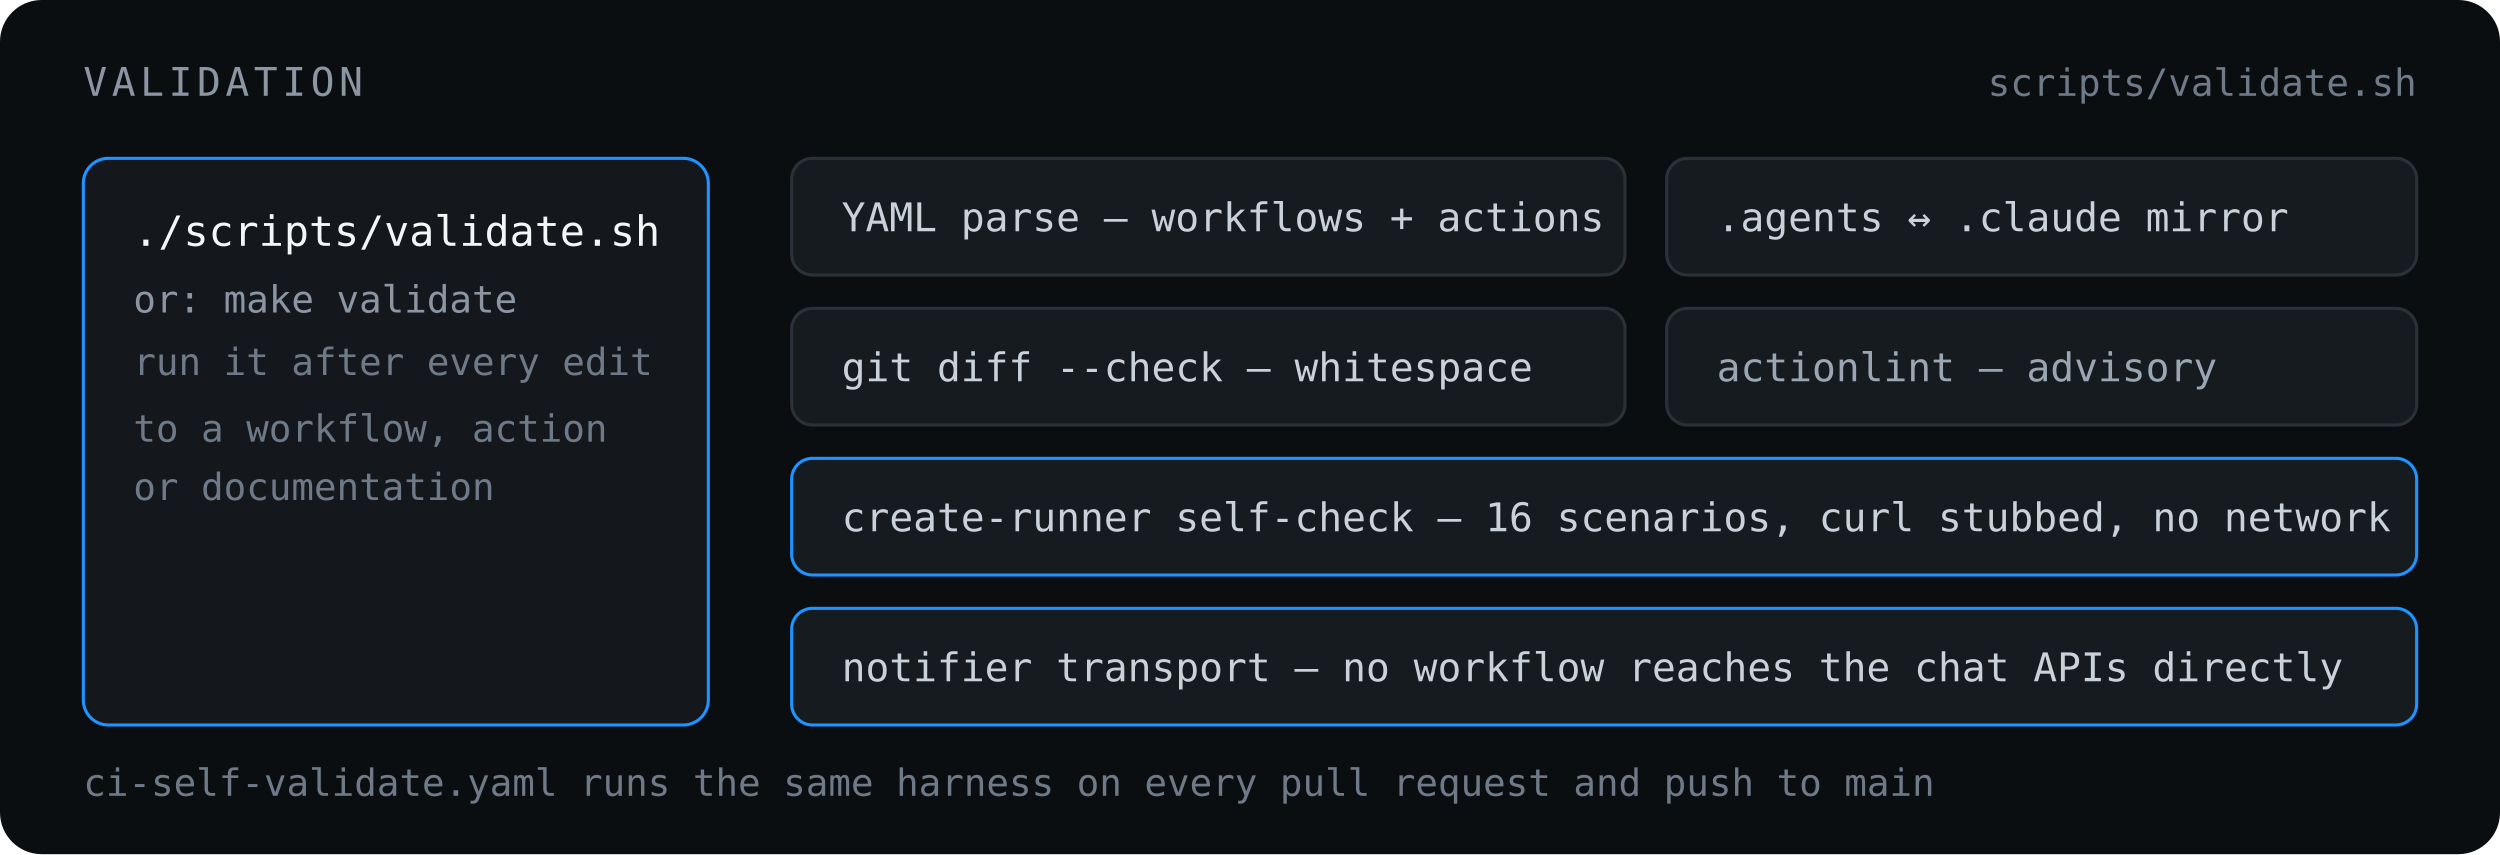
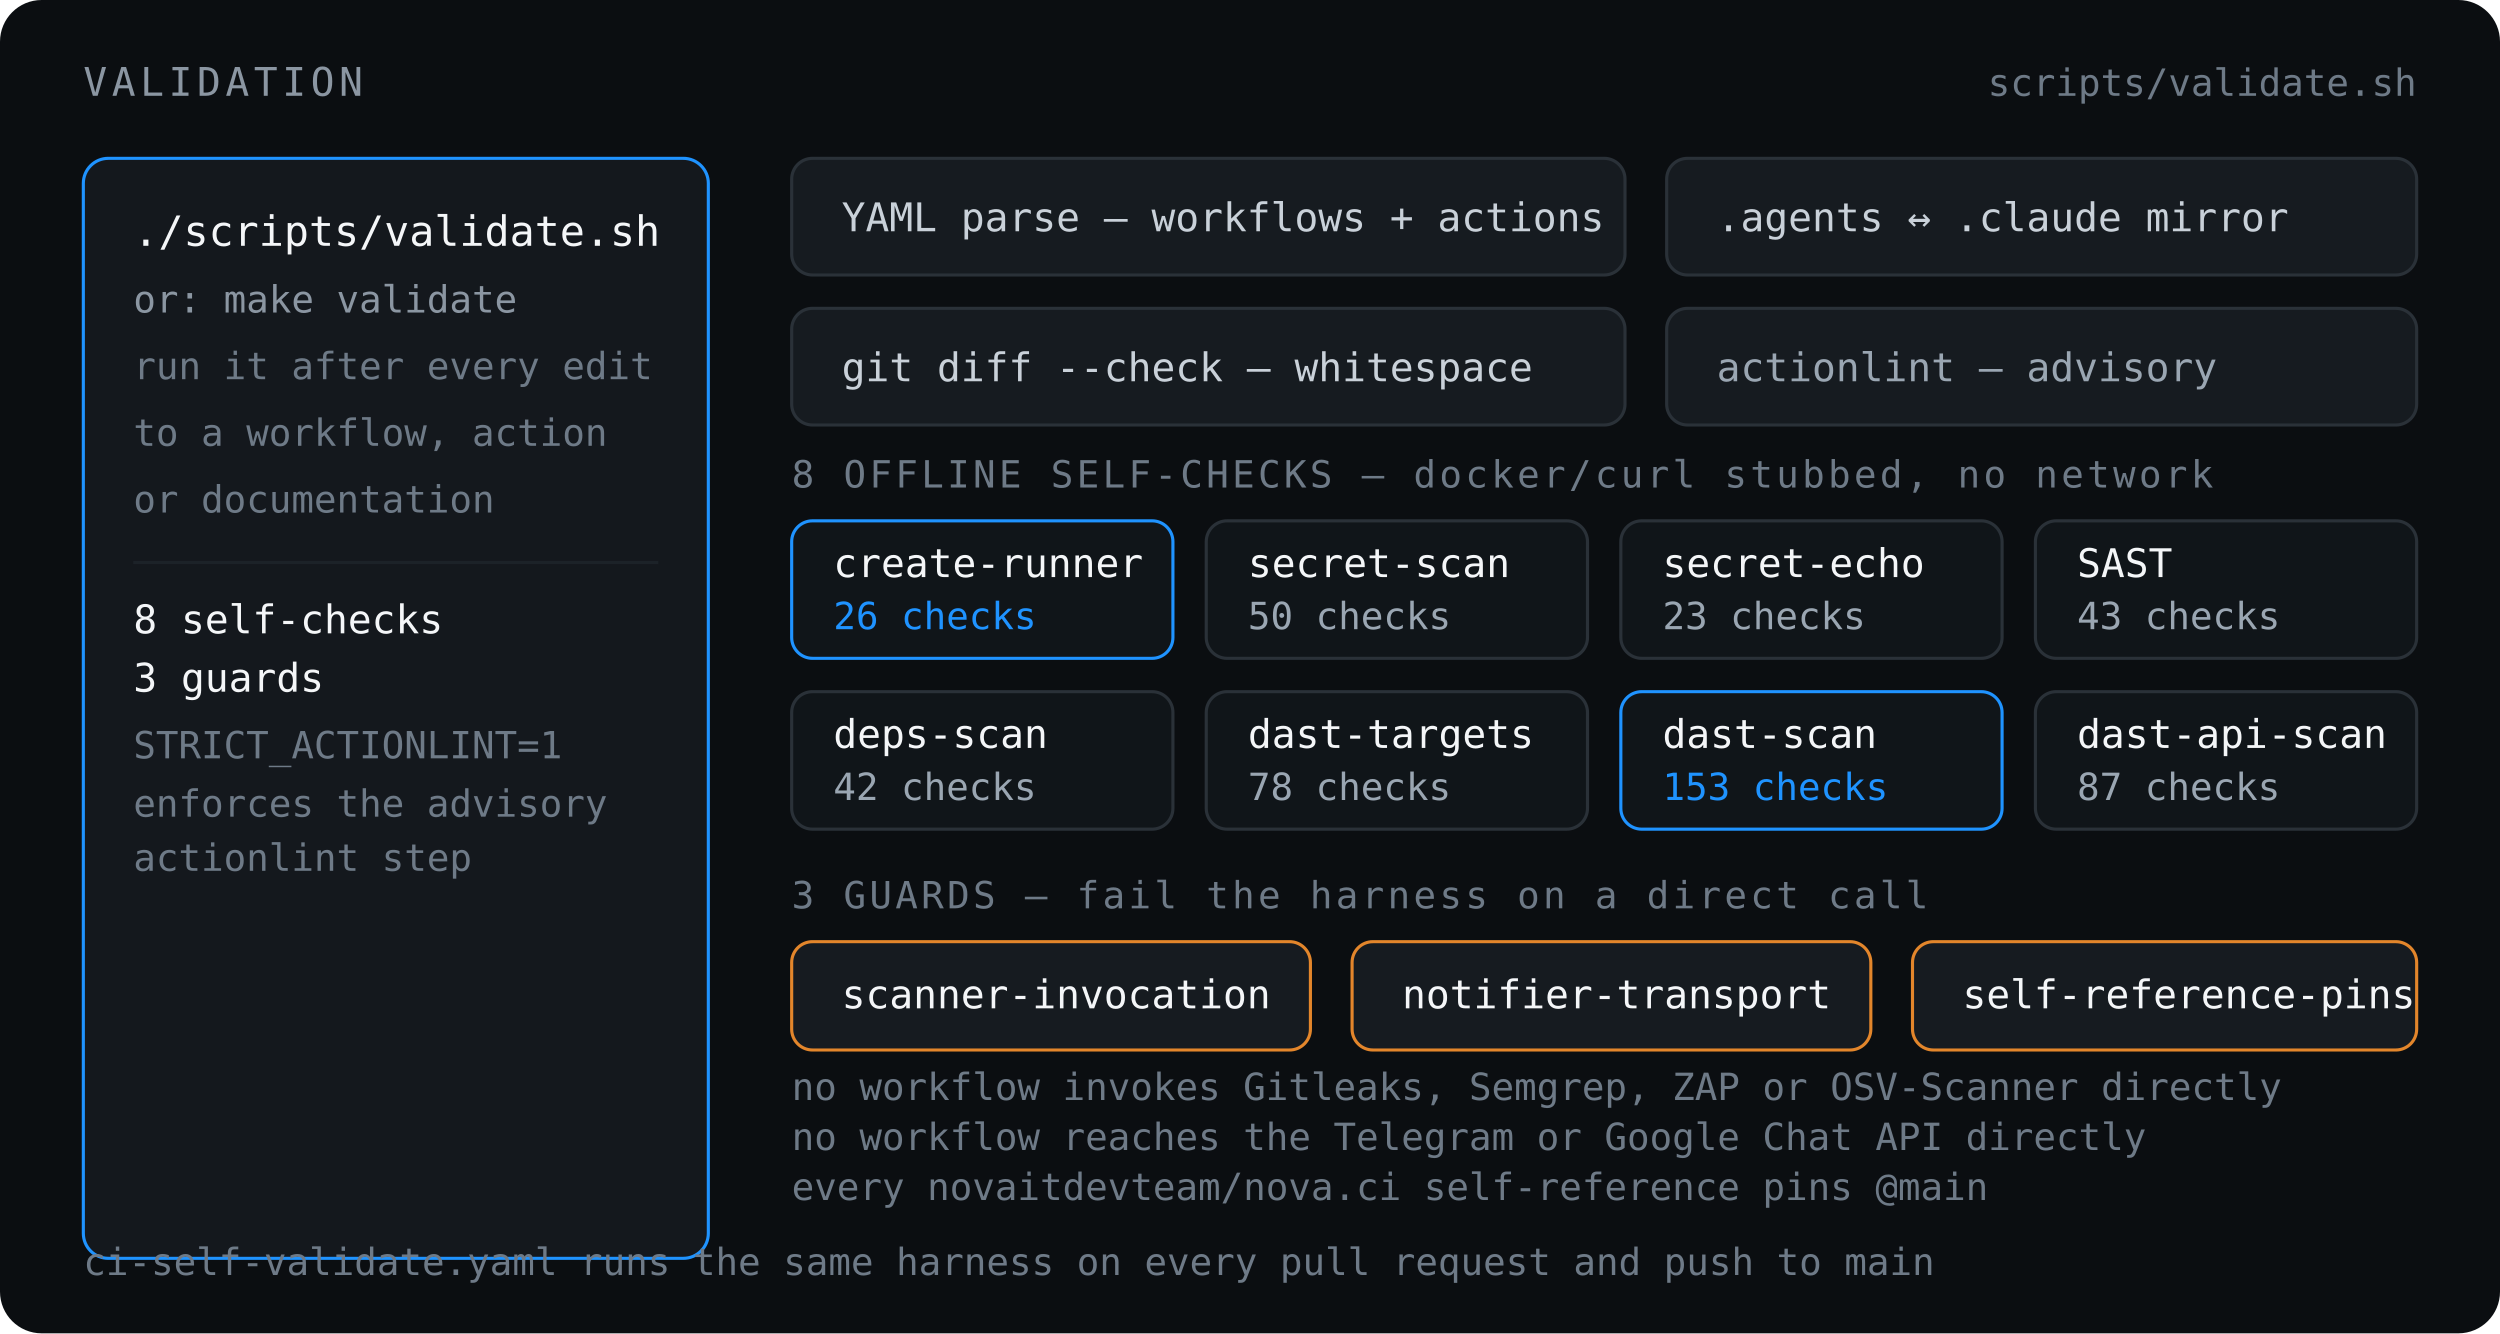
- <svg xmlns="http://www.w3.org/2000/svg" width="1200" height="410" viewBox="0 0 1200 410" role="img" aria-labelledby="vaTitle vaDesc">
-   <rect width="1200" height="410" rx="20" fill="#0B0E11" />
+ <svg xmlns="http://www.w3.org/2000/svg" width="1200" height="640" viewBox="0 0 1200 640" role="img" aria-labelledby="vaTitle vaDesc">
+   <rect width="1200" height="640" rx="20" fill="#0B0E11" />
  <text x="40" y="46" font-family="ui-monospace,SFMono-Regular,Menlo,monospace" font-size="19" letter-spacing="2.2" fill="#8B96A2">VALIDATION</text>
  <text x="1160" y="46" text-anchor="end" font-family="ui-monospace,SFMono-Regular,Menlo,monospace" font-size="18" fill="#6E7A87">scripts/validate.sh</text>
  <g font-family="ui-monospace,SFMono-Regular,Menlo,monospace">
-     <rect x="40" y="76" width="300" height="272" rx="12" fill="#14181D" stroke="#1F93FF" stroke-width="1.5" />
+     <rect x="40" y="76" width="300" height="528" rx="12" fill="#14181D" stroke="#1F93FF" stroke-width="1.5" />
    <text x="64" y="118" font-size="20" fill="#F4F6F8">./scripts/validate.sh</text>
    <text x="64" y="150" font-size="18" fill="#8B96A2">or: make validate</text>
-     <text x="64" y="180" font-size="18" fill="#6E7A87">run it after every edit</text>
-     <text x="64" y="212" font-size="18" fill="#6E7A87">to a workflow, action</text>
-     <text x="64" y="240" font-size="18" fill="#6E7A87">or documentation</text>
+     <text x="64" y="182" font-size="18" fill="#6E7A87">run it after every edit</text>
+     <text x="64" y="214" font-size="18" fill="#6E7A87">to a workflow, action</text>
+     <text x="64" y="246" font-size="18" fill="#6E7A87">or documentation</text>
+     <line x1="64" y1="270" x2="316" y2="270" stroke="#1C2228" stroke-width="1.5" />
+     <text x="64" y="304" font-size="19" fill="#F4F6F8">8 self-checks</text>
+     <text x="64" y="332" font-size="19" fill="#F4F6F8">3 guards</text>
+     <text x="64" y="364" font-size="18" fill="#6E7A87">STRICT_ACTIONLINT=1</text>
+     <text x="64" y="392" font-size="18" fill="#6E7A87">enforces the advisory</text>
+     <text x="64" y="418" font-size="18" fill="#6E7A87">actionlint step</text>
    <rect x="380" y="76" width="400" height="56" rx="10" fill="#161B20" stroke="#2A3138" stroke-width="1.5" />
    <text x="404" y="111" font-size="19" fill="#C9D1D9">YAML parse — workflows + actions</text>
    <rect x="380" y="148" width="400" height="56" rx="10" fill="#161B20" stroke="#2A3138" stroke-width="1.5" />
    <text x="404" y="183" font-size="19" fill="#C9D1D9">git diff --check — whitespace</text>
    <rect x="800" y="76" width="360" height="56" rx="10" fill="#161B20" stroke="#2A3138" stroke-width="1.5" />
    <text x="824" y="111" font-size="19" fill="#C9D1D9">.agents ↔ .claude mirror</text>
    <rect x="800" y="148" width="360" height="56" rx="10" fill="#161B20" stroke="#2A3138" stroke-width="1.5" />
    <text x="824" y="183" font-size="19" fill="#9AA6B2">actionlint — advisory</text>
-     <rect x="380" y="220" width="780" height="56" rx="10" fill="#161B20" stroke="#1F93FF" stroke-width="1.5" />
-     <text x="404" y="255" font-size="19" fill="#C9D1D9">create-runner self-check — 16 scenarios, curl stubbed, no network</text>
-     <rect x="380" y="292" width="780" height="56" rx="10" fill="#161B20" stroke="#1F93FF" stroke-width="1.5" />
-     <text x="404" y="327" font-size="19" fill="#C9D1D9">notifier transport — no workflow reaches the chat APIs directly</text>
+     <text x="380" y="234" font-size="18" letter-spacing="1.6" fill="#6E7A87">8 OFFLINE SELF-CHECKS — docker/curl stubbed, no network</text>
+     <g id="va-selfchecks">
+       <rect x="380" y="250" width="183" height="66" rx="10" fill="#101519" stroke="#1F93FF" stroke-width="1.5" />
+       <text x="400" y="277" font-size="19" fill="#F4F6F8">create-runner</text>
+       <text x="400" y="302" font-size="18" fill="#1F93FF">26 checks</text>
+       <rect x="579" y="250" width="183" height="66" rx="10" fill="#101519" stroke="#2A3138" stroke-width="1.5" />
+       <text x="599" y="277" font-size="19" fill="#F4F6F8">secret-scan</text>
+       <text x="599" y="302" font-size="18" fill="#9AA6B2">50 checks</text>
+       <rect x="778" y="250" width="183" height="66" rx="10" fill="#101519" stroke="#2A3138" stroke-width="1.5" />
+       <text x="798" y="277" font-size="19" fill="#F4F6F8">secret-echo</text>
+       <text x="798" y="302" font-size="18" fill="#9AA6B2">23 checks</text>
+       <rect x="977" y="250" width="183" height="66" rx="10" fill="#101519" stroke="#2A3138" stroke-width="1.5" />
+       <text x="997" y="277" font-size="19" fill="#F4F6F8">SAST</text>
+       <text x="997" y="302" font-size="18" fill="#9AA6B2">43 checks</text>
+       <rect x="380" y="332" width="183" height="66" rx="10" fill="#101519" stroke="#2A3138" stroke-width="1.5" />
+       <text x="400" y="359" font-size="19" fill="#F4F6F8">deps-scan</text>
+       <text x="400" y="384" font-size="18" fill="#9AA6B2">42 checks</text>
+       <rect x="579" y="332" width="183" height="66" rx="10" fill="#101519" stroke="#2A3138" stroke-width="1.5" />
+       <text x="599" y="359" font-size="19" fill="#F4F6F8">dast-targets</text>
+       <text x="599" y="384" font-size="18" fill="#9AA6B2">78 checks</text>
+       <rect x="778" y="332" width="183" height="66" rx="10" fill="#101519" stroke="#1F93FF" stroke-width="1.5" />
+       <text x="798" y="359" font-size="19" fill="#F4F6F8">dast-scan</text>
+       <text x="798" y="384" font-size="18" fill="#1F93FF">153 checks</text>
+       <rect x="977" y="332" width="183" height="66" rx="10" fill="#101519" stroke="#2A3138" stroke-width="1.5" />
+       <text x="997" y="359" font-size="19" fill="#F4F6F8">dast-api-scan</text>
+       <text x="997" y="384" font-size="18" fill="#9AA6B2">87 checks</text>
+     </g>
+     <text x="380" y="436" font-size="18" letter-spacing="1.6" fill="#6E7A87">3 GUARDS — fail the harness on a direct call</text>
+     <g id="va-guards">
+       <rect x="380" y="452" width="249" height="52" rx="10" fill="#161B20" stroke="#E3862B" stroke-width="1.5" />
+       <text x="404" y="484" font-size="19" fill="#F4F6F8">scanner-invocation</text>
+       <rect x="649" y="452" width="249" height="52" rx="10" fill="#161B20" stroke="#E3862B" stroke-width="1.5" />
+       <text x="673" y="484" font-size="19" fill="#F4F6F8">notifier-transport</text>
+       <rect x="918" y="452" width="242" height="52" rx="10" fill="#161B20" stroke="#E3862B" stroke-width="1.5" />
+       <text x="942" y="484" font-size="19" fill="#F4F6F8">self-reference-pins</text>
+     </g>
+     <text x="380" y="528" font-size="18" fill="#6E7A87">no workflow invokes Gitleaks, Semgrep, ZAP or OSV-Scanner directly</text>
+     <text x="380" y="552" font-size="18" fill="#6E7A87">no workflow reaches the Telegram or Google Chat API directly</text>
+     <text x="380" y="576" font-size="18" fill="#6E7A87">every novaitdevteam/nova.ci self-reference pins @main</text>
  </g>
-   <text x="40" y="382" font-family="ui-monospace,SFMono-Regular,Menlo,monospace" font-size="18" fill="#6E7A87">ci-self-validate.yaml runs the same harness on every pull request and push to main</text>
+   <text x="40" y="612" font-family="ui-monospace,SFMono-Regular,Menlo,monospace" font-size="18" fill="#6E7A87">ci-self-validate.yaml runs the same harness on every pull request and push to main</text>
</svg>
